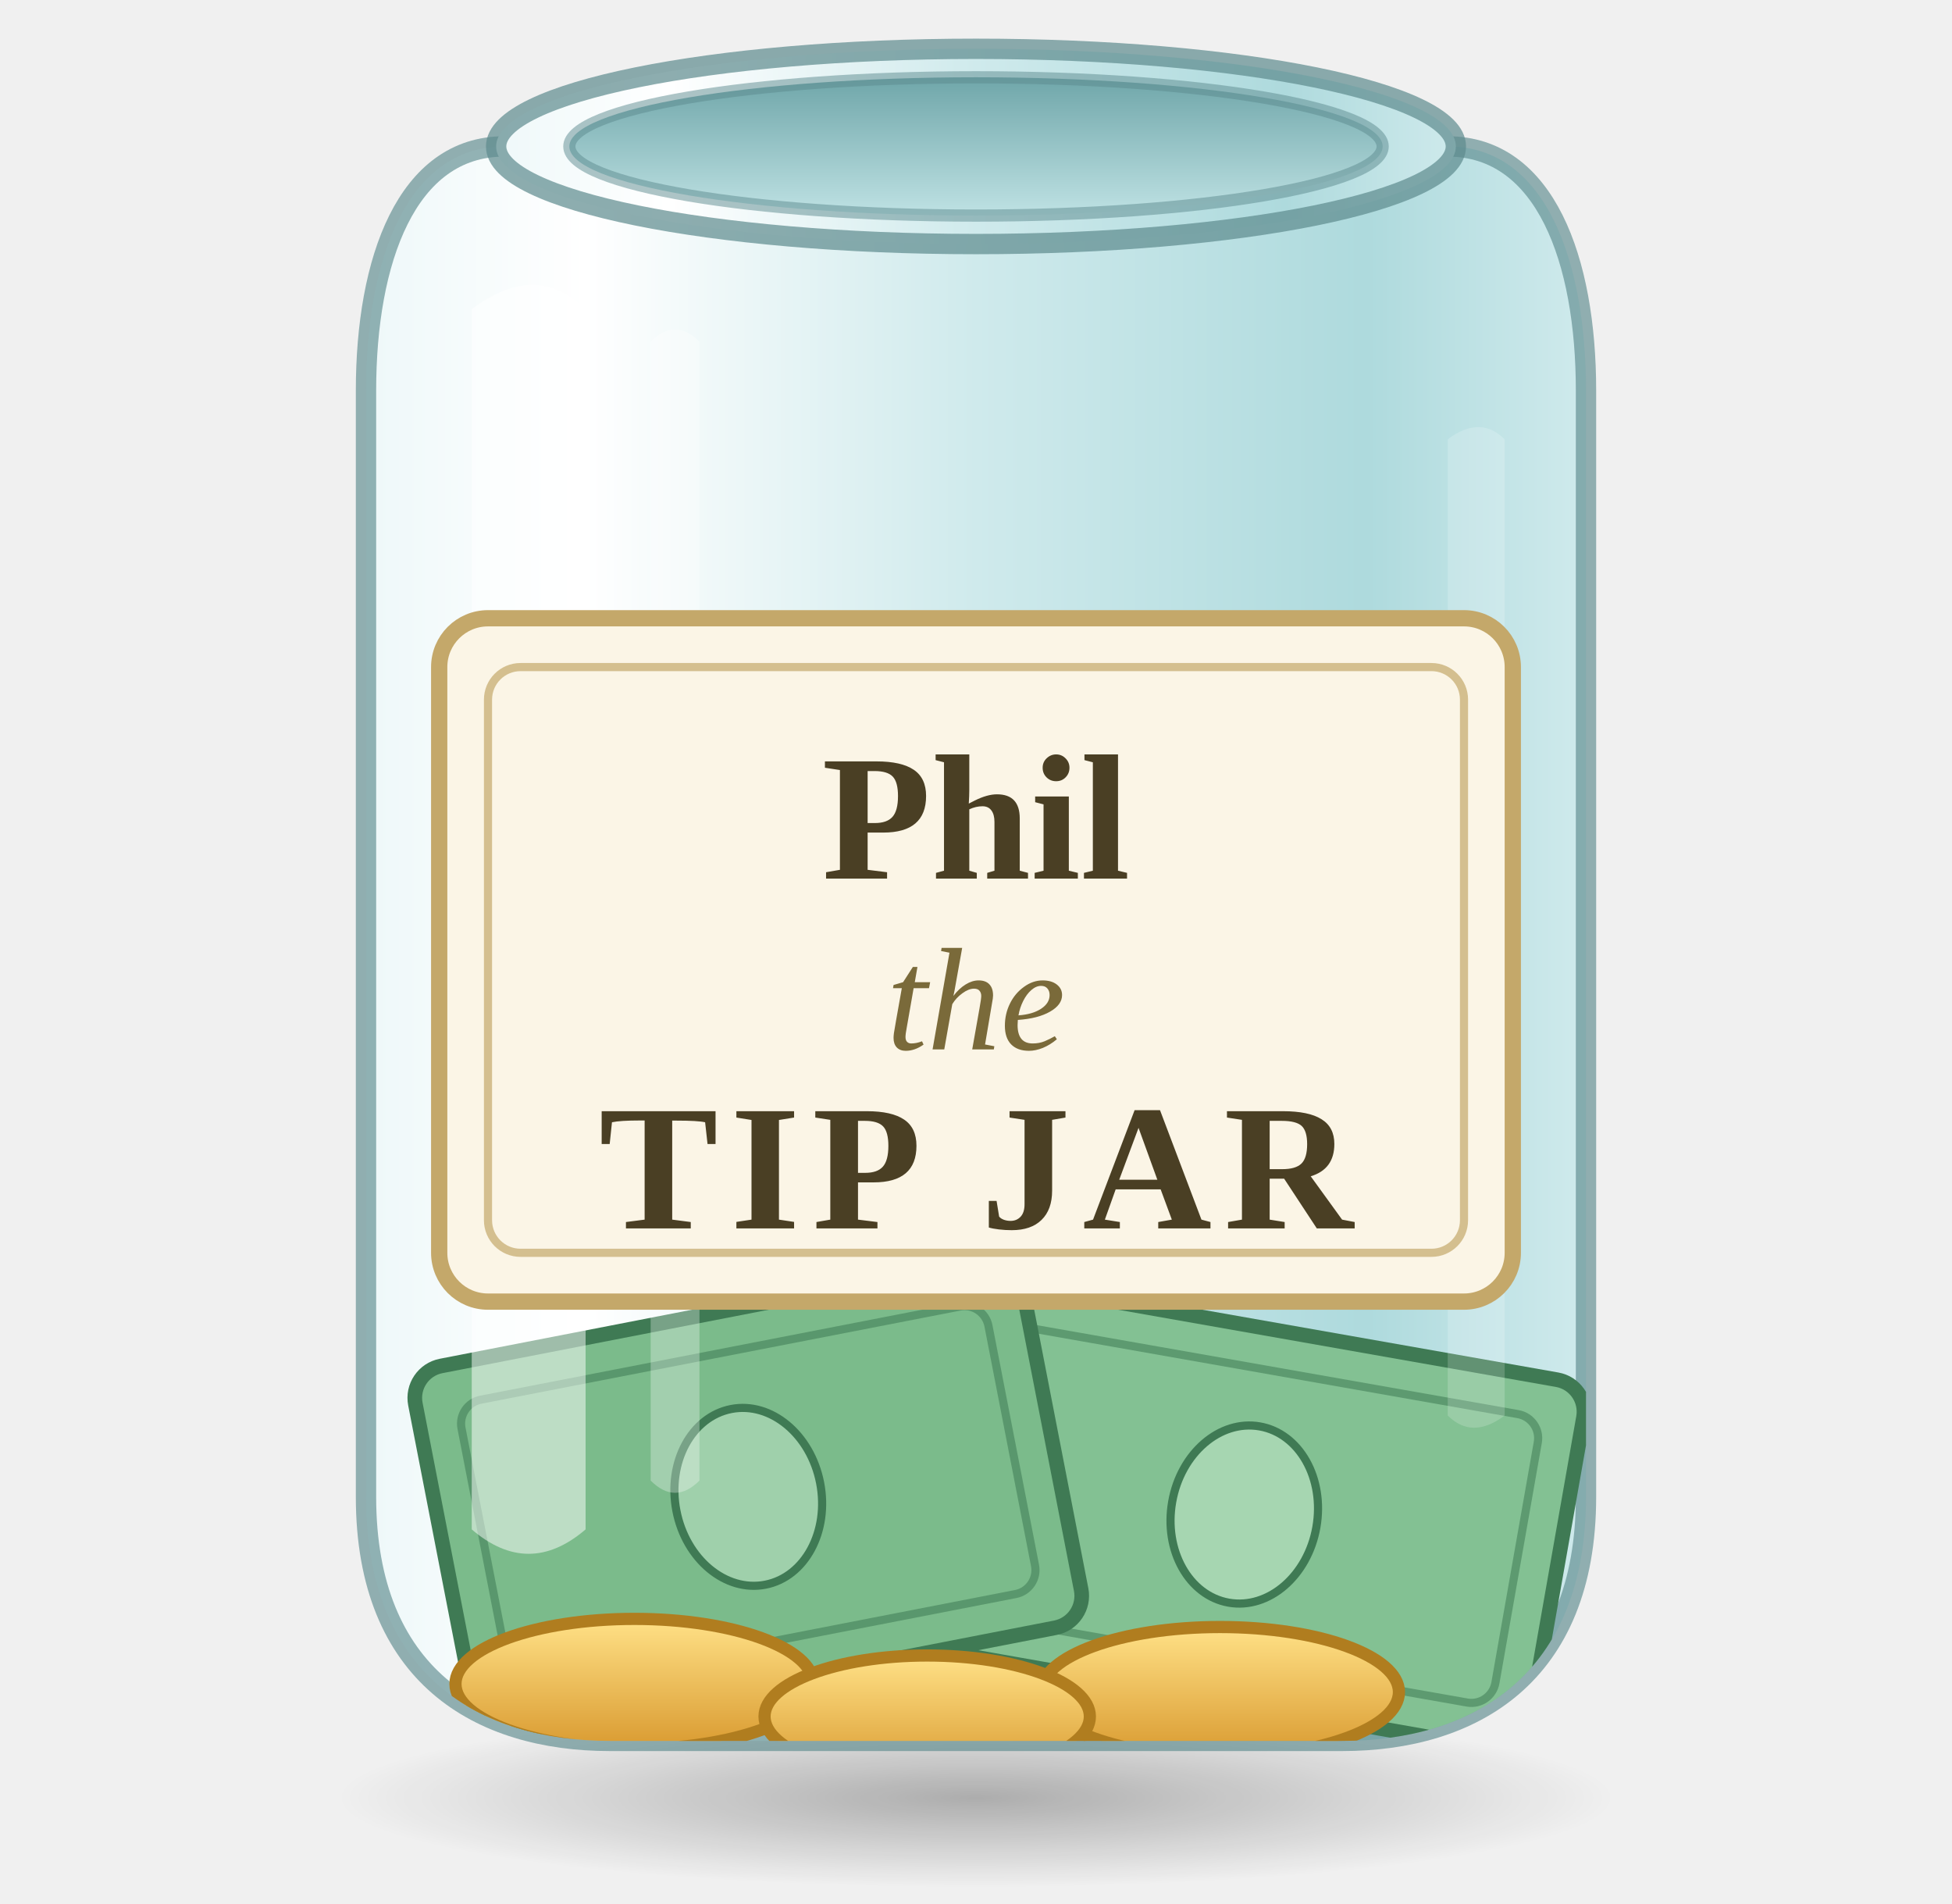
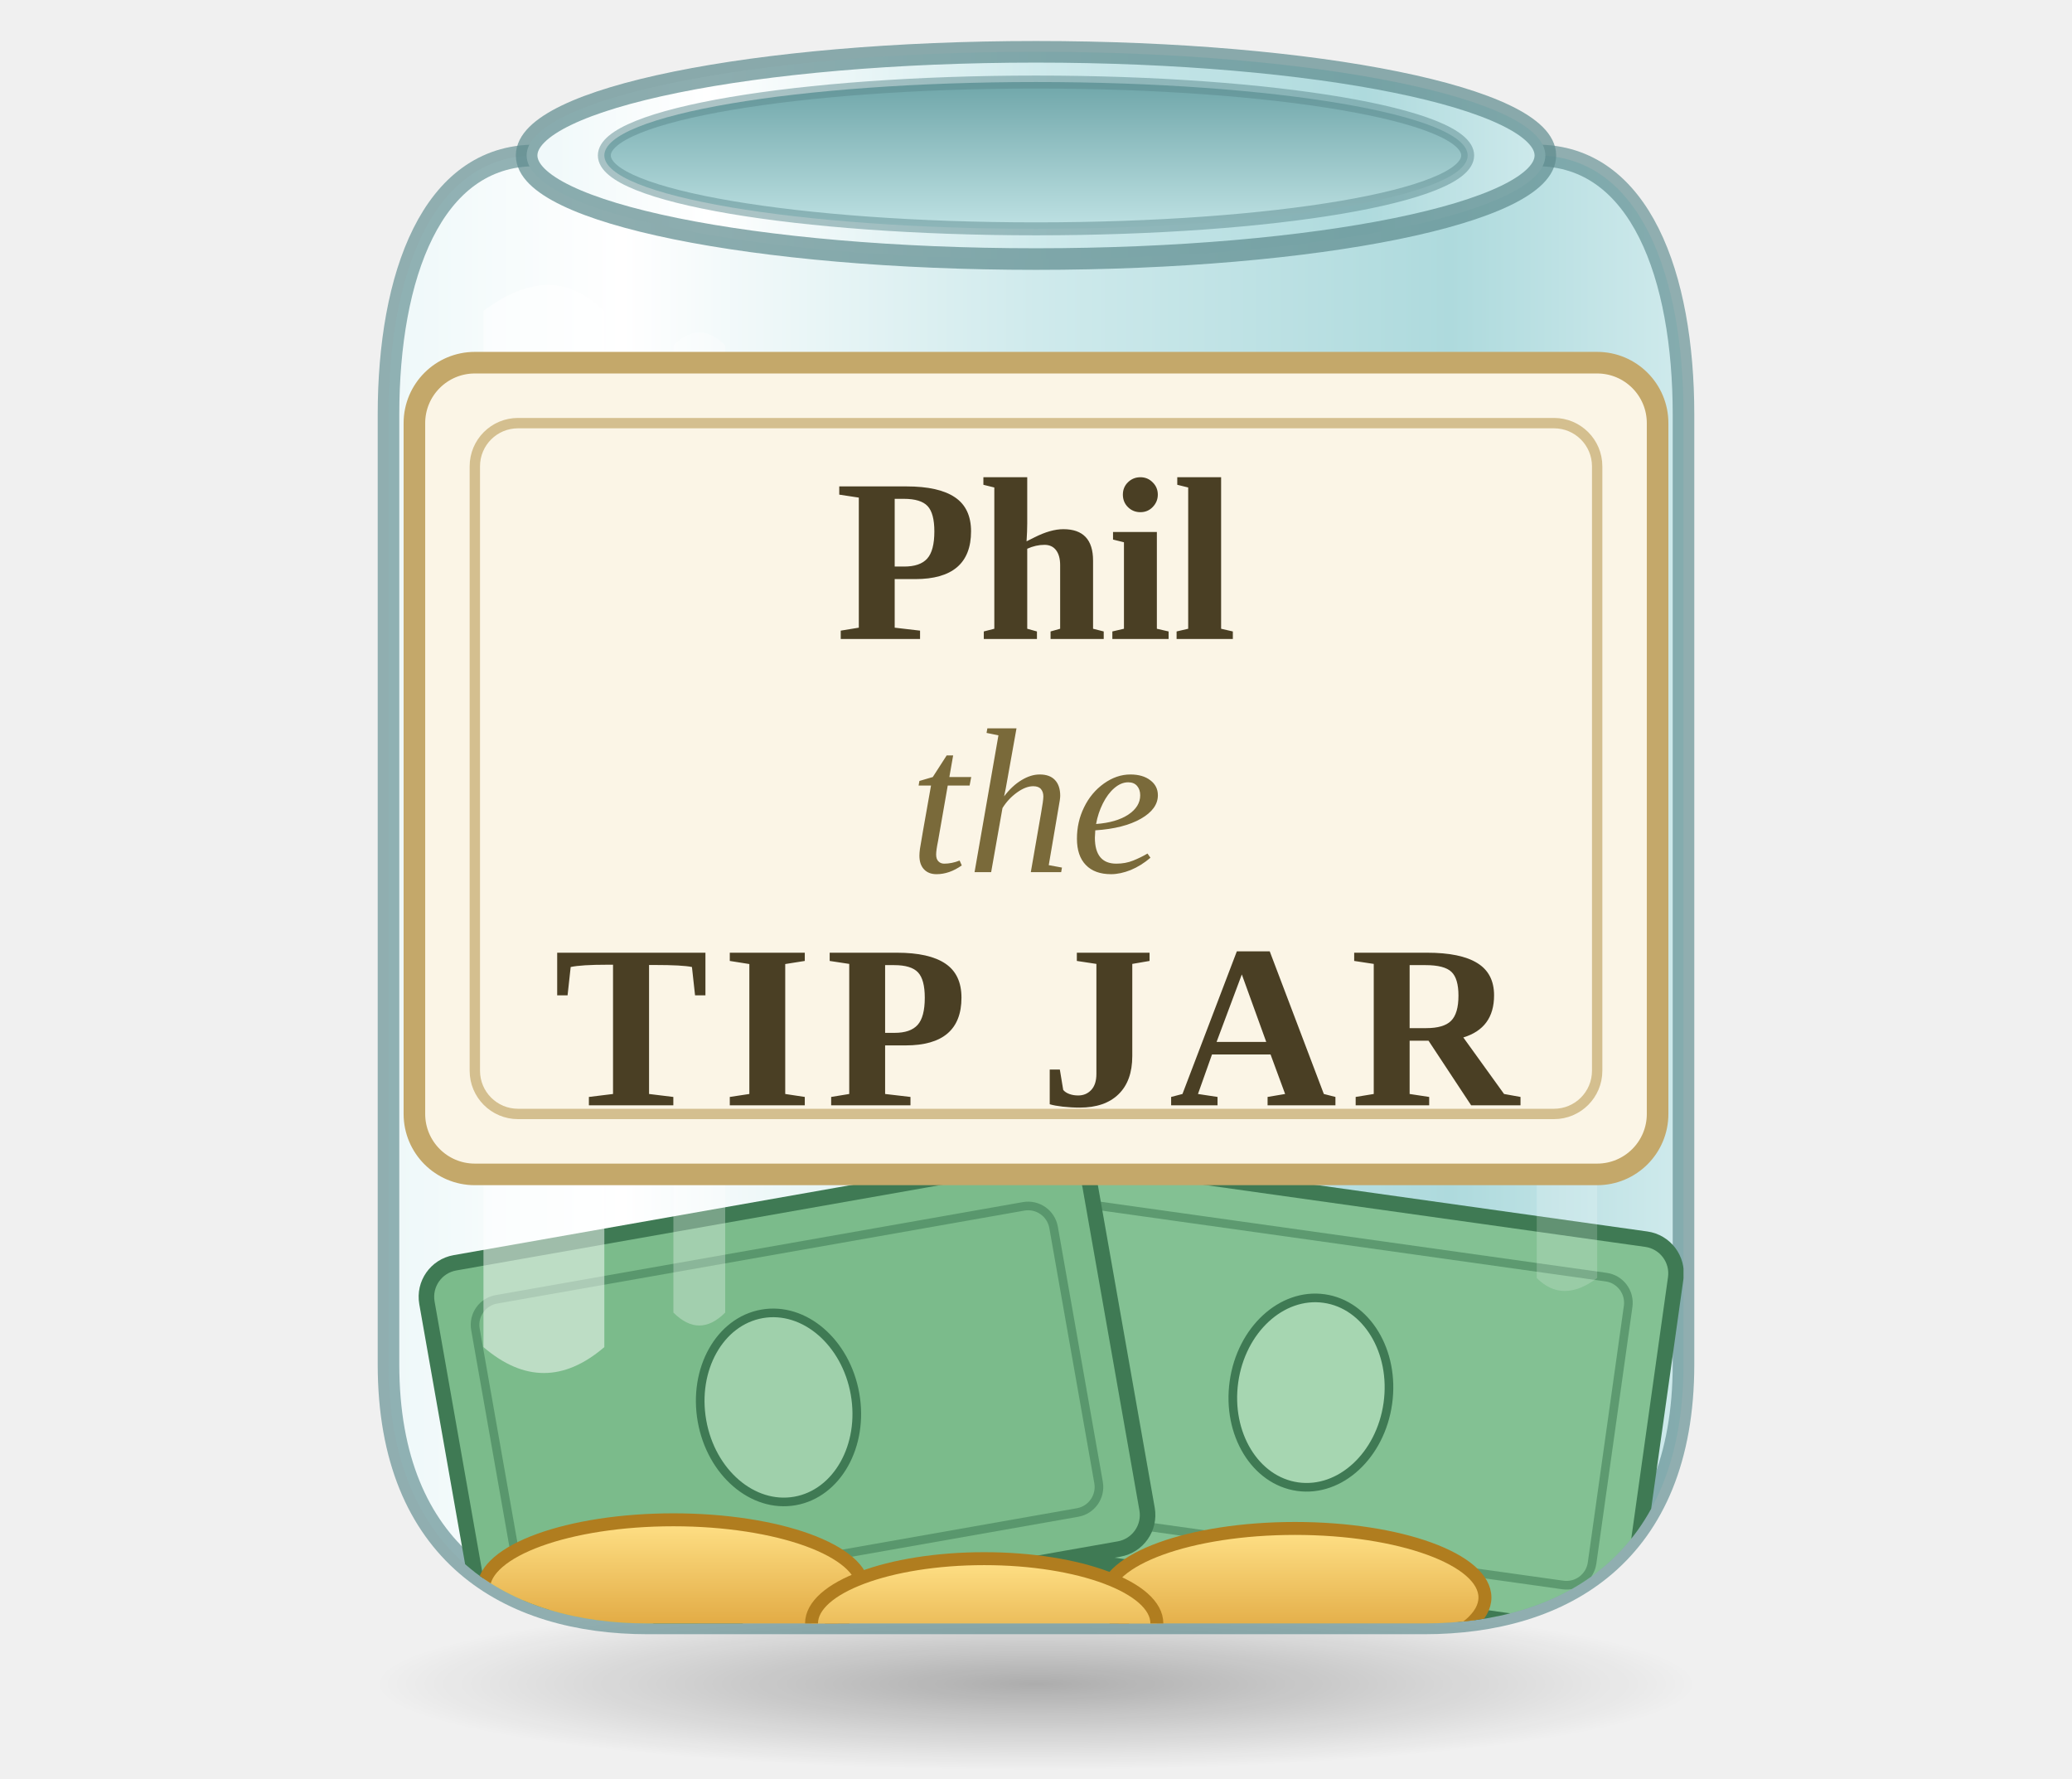
- <svg xmlns="http://www.w3.org/2000/svg" viewBox="0 66 240 234" role="img" aria-label="Phil the Tip Jar">
+ <svg xmlns="http://www.w3.org/2000/svg" viewBox="0 64 240 206" role="img" aria-label="Phil the Tip Jar">
  <defs>
    <linearGradient id="glass" x1="0" y1="0" x2="1" y2="0">
      <stop offset="0" stop-color="#eef8f9" />
      <stop offset="0.18" stop-color="#ffffff" />
      <stop offset="0.5" stop-color="#cfeaec" />
      <stop offset="0.82" stop-color="#aedadd" />
      <stop offset="1" stop-color="#cfeaec" />
    </linearGradient>
    <linearGradient id="mouth" x1="0" y1="0" x2="0" y2="1">
      <stop offset="0" stop-color="#6fa6a9" />
      <stop offset="1" stop-color="#bfe2e4" />
    </linearGradient>
    <linearGradient id="coin" x1="0" y1="0" x2="0" y2="1">
      <stop offset="0" stop-color="#ffe187" />
      <stop offset="1" stop-color="#d99a30" />
    </linearGradient>
    <radialGradient id="shadow" cx="0.5" cy="0.5" r="0.5">
      <stop offset="0" stop-color="#000000" stop-opacity="0.28" />
      <stop offset="1" stop-color="#000000" stop-opacity="0" />
    </radialGradient>
  </defs>
-   <ellipse cx="120" cy="287" rx="78" ry="11" fill="url(#shadow)" />
-   <path d="M62 84 L178 84 C190 84 195 98 195 114 L195 250 C195 272 181 280 165 280 L75 280 C59 280 45 272 45 250 L45 114 C45 98 50 84 62 84 Z" fill="url(#glass)" stroke="#5d8b8e" stroke-width="2.5" stroke-opacity="0.65" />
+   <ellipse cx="120" cy="259" rx="76" ry="10" fill="url(#shadow)" />
+   <path d="M62 82 L178 82 C190 82 195 96 195 112 L195 222 C195 244 181 252 165 252 L75 252 C59 252 45 244 45 222 L45 112 C45 96 50 82 62 82 Z" fill="url(#glass)" stroke="#5d8b8e" stroke-width="2.5" stroke-opacity="0.65" />
  <clipPath id="bodyclip">
-     <path d="M62 84 L178 84 C190 84 195 98 195 114 L195 250 C195 272 181 280 165 280 L75 280 C59 280 45 272 45 250 L45 114 C45 98 50 84 62 84 Z" />
+     <path d="M62 82 L178 82 C190 82 195 96 195 112 L195 222 C195 244 181 252 165 252 L75 252 C59 252 45 244 45 222 L45 112 C45 96 50 82 62 82 Z" />
  </clipPath>
  <g clip-path="url(#bodyclip)">
-     <g transform="rotate(10 152 252)">
-       <rect x="114" y="229" width="78" height="46" rx="4" fill="#83c193" stroke="#3f7a54" stroke-width="1.8" />
-       <rect x="119" y="234" width="68" height="36" rx="3" fill="none" stroke="#3f7a54" stroke-width="1" stroke-opacity="0.55" />
-       <ellipse cx="153" cy="252" rx="9" ry="11" fill="#a6d6b1" stroke="#3f7a54" stroke-width="1" />
+     <g transform="rotate(8 150 224)">
+       <rect x="112" y="202" width="80" height="46" rx="4" fill="#83c193" stroke="#3f7a54" stroke-width="1.8" />
+       <rect x="117" y="207" width="70" height="36" rx="3" fill="none" stroke="#3f7a54" stroke-width="1" stroke-opacity="0.55" />
+       <ellipse cx="152" cy="225" rx="9" ry="11" fill="#a6d6b1" stroke="#3f7a54" stroke-width="1" />
    </g>
-     <g transform="rotate(-11 92 250)">
-       <rect x="54" y="227" width="76" height="46" rx="4" fill="#7bbb8b" stroke="#3f7a54" stroke-width="1.8" />
-       <rect x="59" y="232" width="66" height="36" rx="3" fill="none" stroke="#3f7a54" stroke-width="1" stroke-opacity="0.55" />
-       <ellipse cx="92" cy="250" rx="9" ry="11" fill="#9fd0ab" stroke="#3f7a54" stroke-width="1" />
+     <g transform="rotate(-10 90 226)">
+       <rect x="52" y="204" width="78" height="46" rx="4" fill="#7bbb8b" stroke="#3f7a54" stroke-width="1.8" />
+       <rect x="57" y="209" width="68" height="36" rx="3" fill="none" stroke="#3f7a54" stroke-width="1" stroke-opacity="0.55" />
+       <ellipse cx="90" cy="227" rx="9" ry="11" fill="#9fd0ab" stroke="#3f7a54" stroke-width="1" />
    </g>
    <g stroke="#b07d1f" stroke-width="1.5">
-       <ellipse cx="78" cy="273" rx="22" ry="8" fill="url(#coin)" />
-       <ellipse cx="150" cy="274" rx="22" ry="8" fill="url(#coin)" />
-       <ellipse cx="114" cy="277" rx="20" ry="7.5" fill="url(#coin)" />
+       <ellipse cx="78" cy="248" rx="22" ry="8" fill="url(#coin)" />
+       <ellipse cx="150" cy="249" rx="22" ry="8" fill="url(#coin)" />
+       <ellipse cx="114" cy="252" rx="20" ry="7.5" fill="url(#coin)" />
    </g>
  </g>
-   <path d="M58 104 q8 -6 14 0 v150 q-7 6 -14 0 z" fill="#ffffff" opacity="0.5" />
-   <path d="M80 108 q3 -3 6 0 v140 q-3 3 -6 0 z" fill="#ffffff" opacity="0.3" />
-   <path d="M178 120 q4 -3 7 0 v120 q-4 3 -7 0 z" fill="#ffffff" opacity="0.18" />
-   <ellipse cx="120" cy="84" rx="59" ry="12" fill="url(#glass)" stroke="#5d8b8e" stroke-width="2.5" stroke-opacity="0.7" />
-   <ellipse cx="120" cy="84" rx="50" ry="8.5" fill="url(#mouth)" stroke="#5d8b8e" stroke-width="1.5" stroke-opacity="0.5" />
-   <rect x="54" y="142" width="132" height="84" rx="6" fill="#fbf5e6" stroke="#c4a86a" stroke-width="2" />
-   <rect x="60" y="148" width="120" height="72" rx="4" fill="none" stroke="#c4a86a" stroke-width="1" stroke-opacity="0.7" />
-   <text x="120" y="174" text-anchor="middle" font-family="Georgia, 'Times New Roman', serif" font-weight="bold" font-size="22" fill="#4a3f24">Phil</text>
-   <text x="120" y="195" text-anchor="middle" font-family="Georgia, 'Times New Roman', serif" font-style="italic" font-size="18" fill="#7a6a3a">the</text>
-   <text x="120" y="217" text-anchor="middle" font-family="Georgia, 'Times New Roman', serif" font-weight="bold" font-size="22" letter-spacing="1.5" fill="#4a3f24">TIP JAR</text>
+   <path d="M56 100 q8 -6 14 0 v120 q-7 6 -14 0 z" fill="#ffffff" opacity="0.5" />
+   <path d="M78 104 q3 -3 6 0 v112 q-3 3 -6 0 z" fill="#ffffff" opacity="0.3" />
+   <path d="M178 114 q4 -3 7 0 v98 q-4 3 -7 0 z" fill="#ffffff" opacity="0.18" />
+   <ellipse cx="120" cy="82" rx="59" ry="12" fill="url(#glass)" stroke="#5d8b8e" stroke-width="2.5" stroke-opacity="0.7" />
+   <ellipse cx="120" cy="82" rx="50" ry="8.5" fill="url(#mouth)" stroke="#5d8b8e" stroke-width="1.5" stroke-opacity="0.5" />
+   <rect x="48" y="106" width="144" height="94" rx="7" fill="#fbf5e6" stroke="#c4a86a" stroke-width="2.5" />
+   <rect x="55" y="113" width="130" height="80" rx="5" fill="none" stroke="#c4a86a" stroke-width="1.2" stroke-opacity="0.7" />
+   <text x="120" y="138" text-anchor="middle" font-family="Georgia, 'Times New Roman', serif" font-weight="bold" font-size="27" fill="#4a3f24">Phil</text>
+   <text x="120" y="165" text-anchor="middle" font-family="Georgia, 'Times New Roman', serif" font-style="italic" font-size="24" fill="#7a6a3a">the</text>
+   <text x="120" y="192" text-anchor="middle" font-family="Georgia, 'Times New Roman', serif" font-weight="bold" font-size="27" letter-spacing="1.5" fill="#4a3f24">TIP JAR</text>
</svg>
